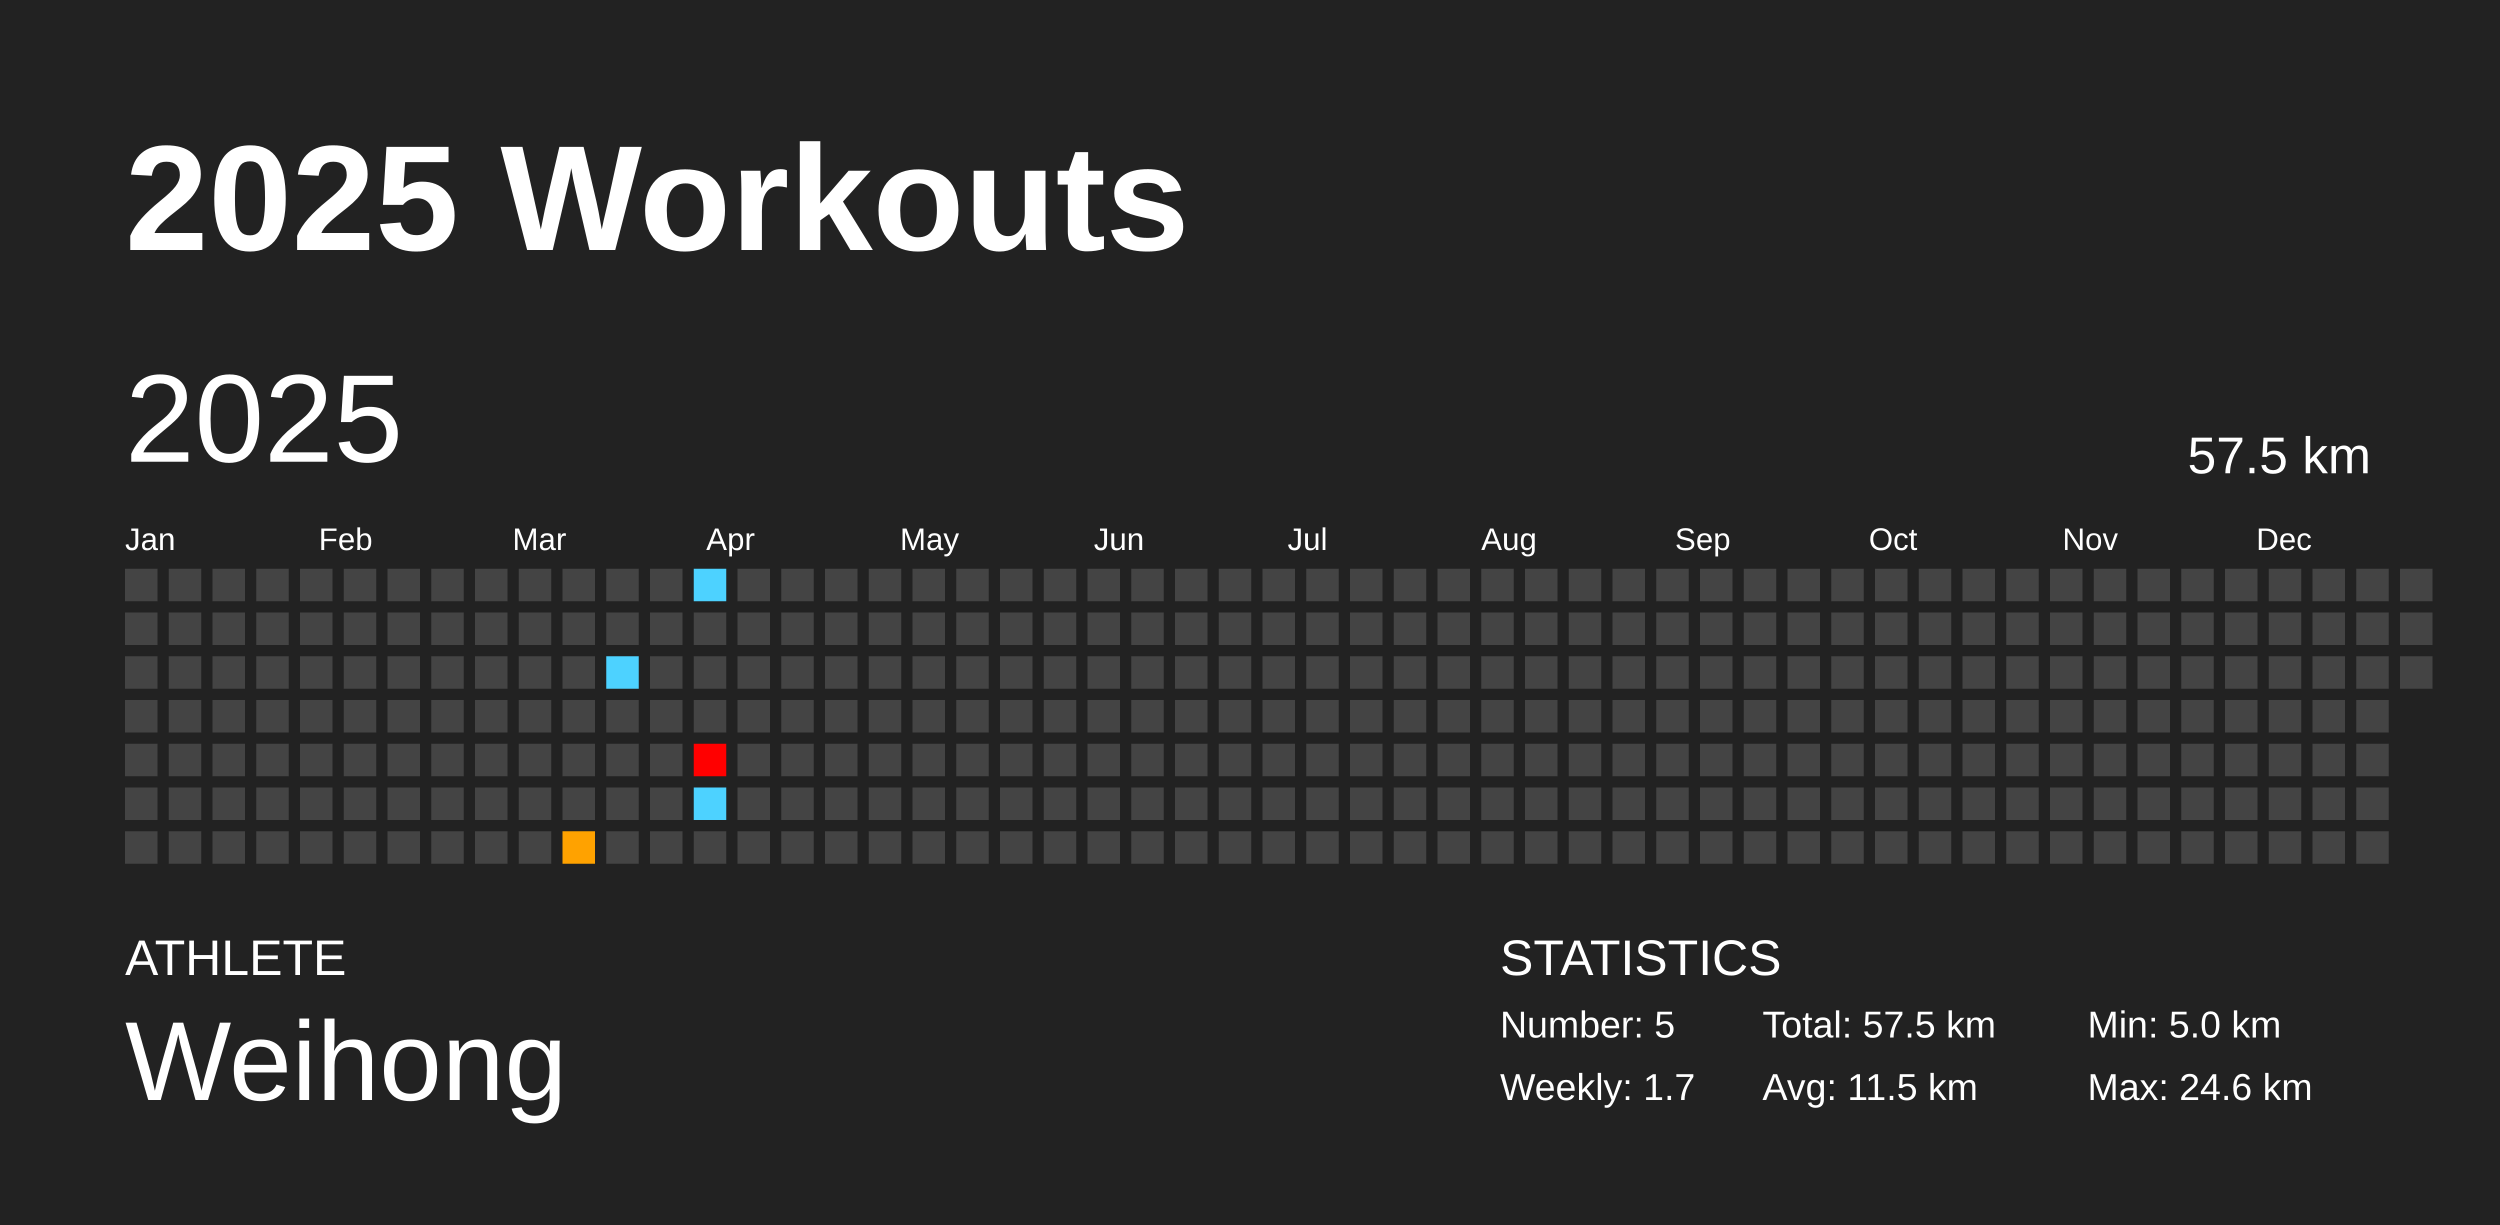
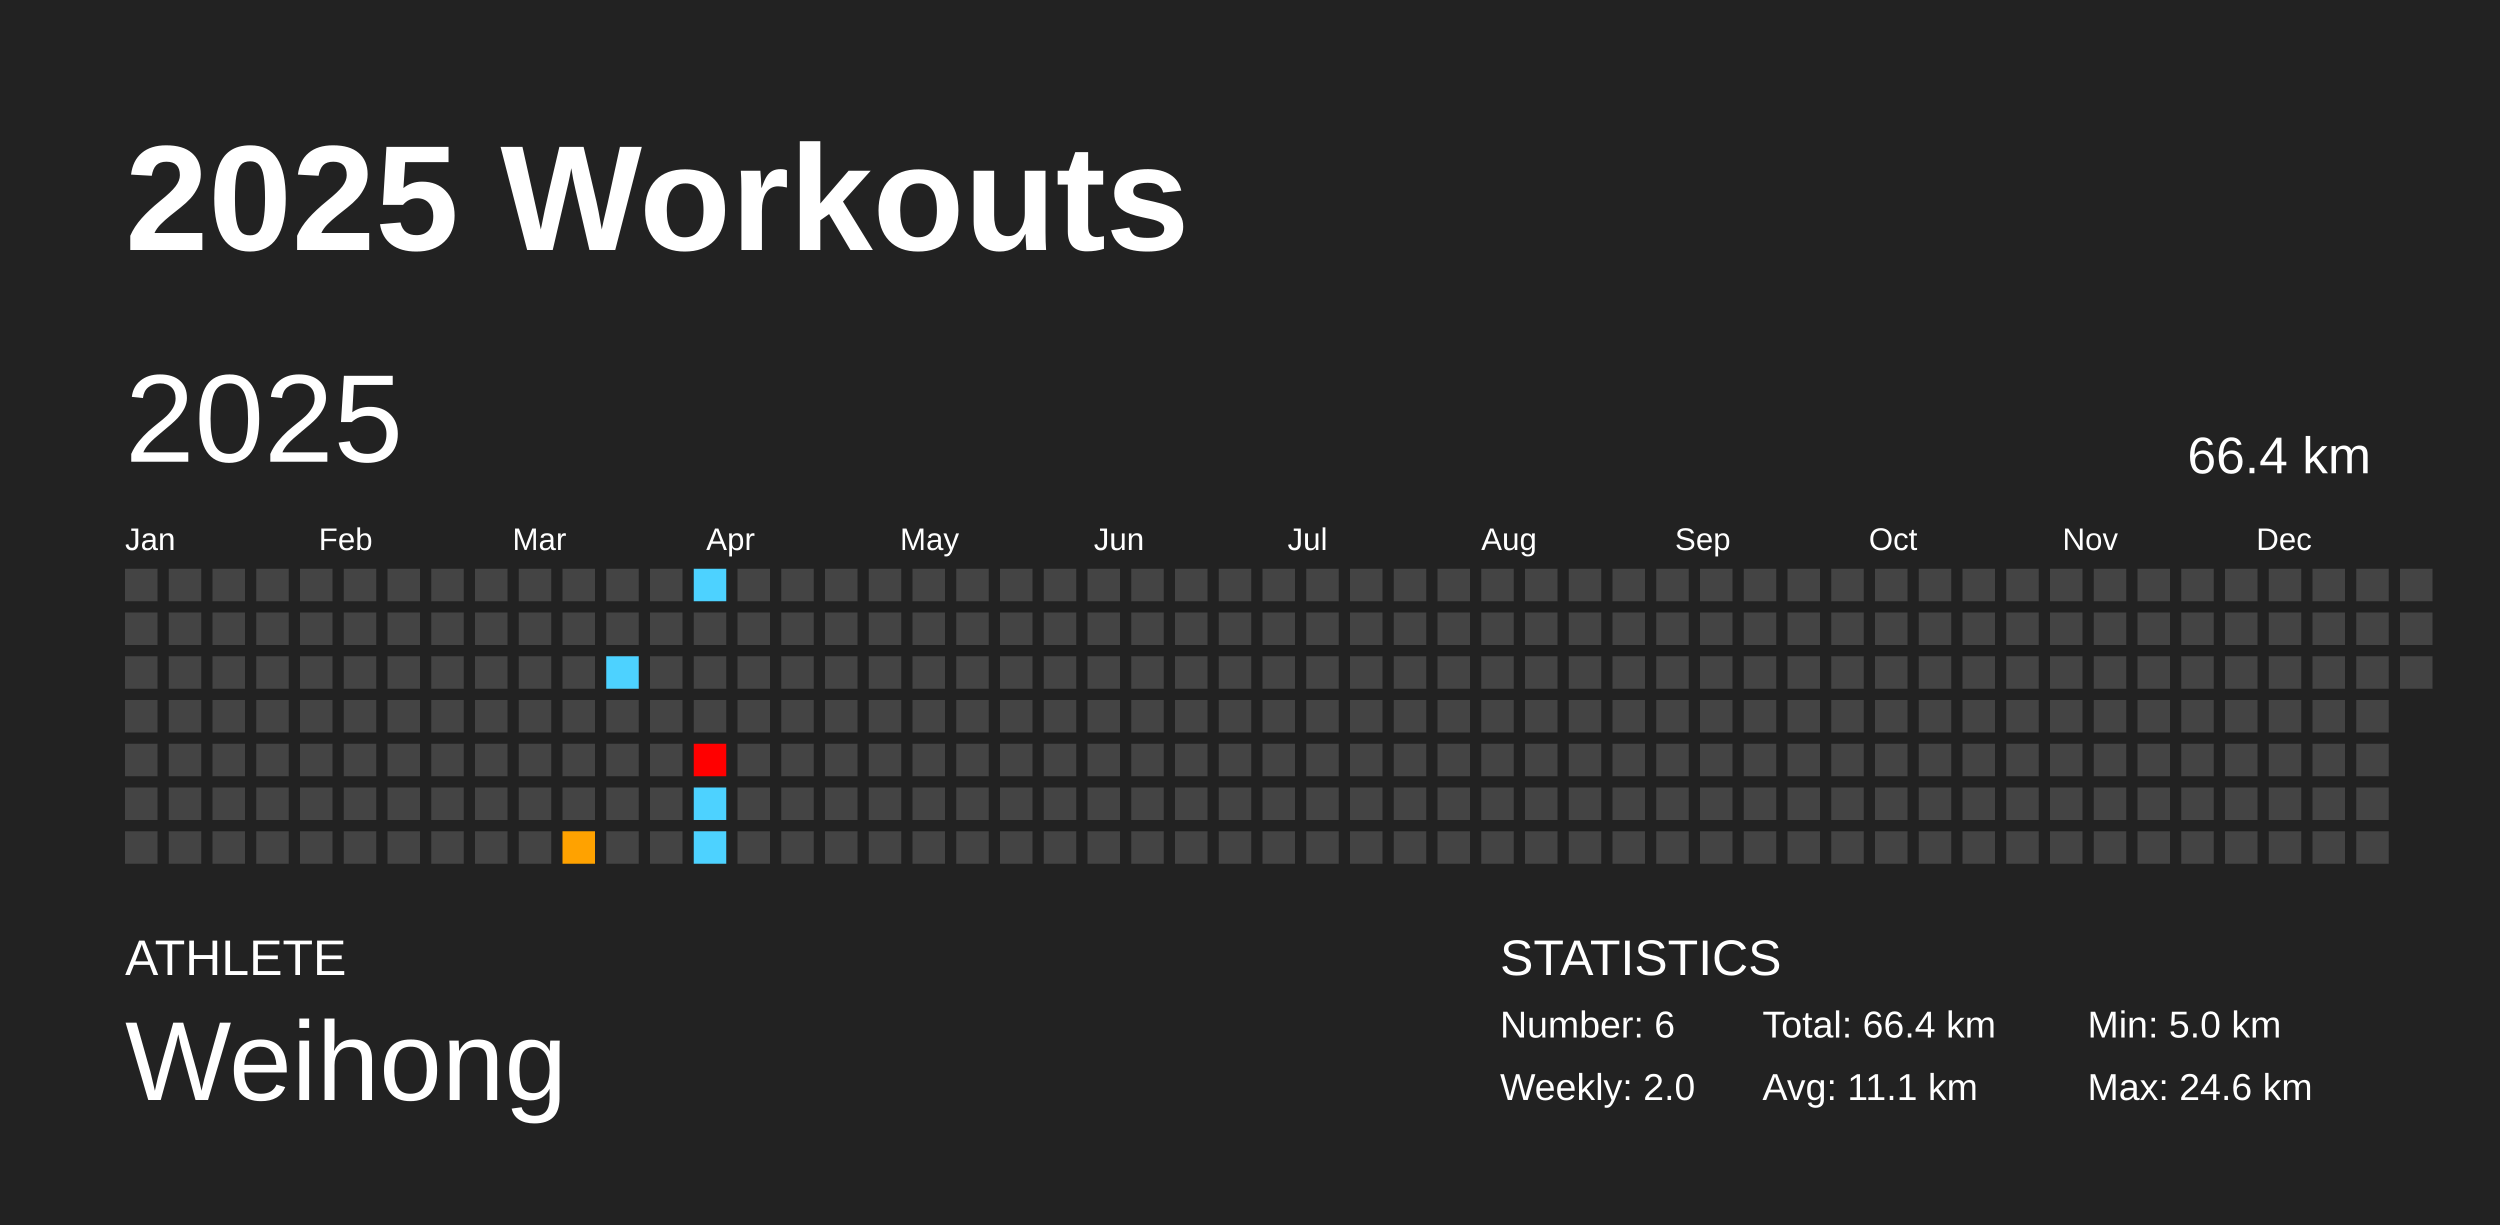
<svg xmlns="http://www.w3.org/2000/svg" baseProfile="full" height="98mm" version="1.1" viewBox="0,0,200,98" width="200mm">
  <defs />
  <rect fill="#222222" height="98" width="200" x="0" y="0" />
  <text fill="#FFFFFF" style="font-size:12px; font-family:Arial; font-weight:bold;" x="10" y="20">2025 Workouts</text>
  <text fill="#FFFFFF" style="font-size:4px; font-family:Arial" x="10" y="78">ATHLETE</text>
  <text fill="#FFFFFF" style="font-size:9px; font-family:Arial" x="10" y="88">Weihong</text>
  <text fill="#FFFFFF" style="font-size:4px; font-family:Arial" x="120" y="78">STATISTICS</text>
-   <text fill="#FFFFFF" style="font-size:3px; font-family:Arial" x="120" y="83">Number: 5</text>
-   <text fill="#FFFFFF" style="font-size:3px; font-family:Arial" x="120" y="88">Weekly: 1.7</text>
-   <text fill="#FFFFFF" style="font-size:3px; font-family:Arial" x="141" y="83">Total: 57.5 km</text>
-   <text fill="#FFFFFF" style="font-size:3px; font-family:Arial" x="141" y="88">Avg: 11.5 km</text>
+   <text fill="#FFFFFF" style="font-size:3px; font-family:Arial" x="120" y="83">Number: 6</text>
+   <text fill="#FFFFFF" style="font-size:3px; font-family:Arial" x="120" y="88">Weekly: 2.0</text>
+   <text fill="#FFFFFF" style="font-size:3px; font-family:Arial" x="141" y="83">Total: 66.4 km</text>
+   <text fill="#FFFFFF" style="font-size:3px; font-family:Arial" x="141" y="88">Avg: 11.1 km</text>
  <text fill="#FFFFFF" style="font-size:3px; font-family:Arial" x="167" y="83">Min: 5.0 km</text>
  <text fill="#FFFFFF" style="font-size:3px; font-family:Arial" x="167" y="88">Max: 24.6 km</text>
  <text dominant-baseline="hanging" fill="#FFFFFF" style="font-size:10.0px; font-family:Arial;" x="10" y="30">2025</text>
-   <text dominant-baseline="hanging" fill="#FFFFFF" style="font-size:4.125px; font-family:Arial;" x="175" y="35">57.5 km</text>
+   <text dominant-baseline="hanging" fill="#FFFFFF" style="font-size:4.125px; font-family:Arial;" x="175" y="35">66.4 km</text>
  <text fill="#FFFFFF" style="font-size:2.5px; font-family:Arial" x="10.0" y="44">Jan</text>
  <text fill="#FFFFFF" style="font-size:2.5px; font-family:Arial" x="25.5" y="44">Feb</text>
  <text fill="#FFFFFF" style="font-size:2.5px; font-family:Arial" x="41.0" y="44">Mar</text>
  <text fill="#FFFFFF" style="font-size:2.5px; font-family:Arial" x="56.5" y="44">Apr</text>
  <text fill="#FFFFFF" style="font-size:2.5px; font-family:Arial" x="72.0" y="44">May</text>
  <text fill="#FFFFFF" style="font-size:2.5px; font-family:Arial" x="87.5" y="44">Jun</text>
  <text fill="#FFFFFF" style="font-size:2.5px; font-family:Arial" x="103.0" y="44">Jul</text>
  <text fill="#FFFFFF" style="font-size:2.5px; font-family:Arial" x="118.5" y="44">Aug</text>
  <text fill="#FFFFFF" style="font-size:2.5px; font-family:Arial" x="134.0" y="44">Sep</text>
  <text fill="#FFFFFF" style="font-size:2.5px; font-family:Arial" x="149.5" y="44">Oct</text>
  <text fill="#FFFFFF" style="font-size:2.5px; font-family:Arial" x="165.0" y="44">Nov</text>
  <text fill="#FFFFFF" style="font-size:2.5px; font-family:Arial" x="180.5" y="44">Dec</text>
  <rect fill="#444444" height="2.6" width="2.6" x="10.0" y="45.5" />
  <rect fill="#444444" height="2.6" width="2.6" x="10.0" y="49.0" />
  <rect fill="#444444" height="2.6" width="2.6" x="10.0" y="52.5" />
  <rect fill="#444444" height="2.6" width="2.6" x="10.0" y="56.0" />
  <rect fill="#444444" height="2.6" width="2.6" x="10.0" y="59.5" />
  <rect fill="#444444" height="2.6" width="2.6" x="10.0" y="63.0" />
  <rect fill="#444444" height="2.6" width="2.6" x="10.0" y="66.5" />
  <rect fill="#444444" height="2.6" width="2.6" x="13.5" y="45.5" />
  <rect fill="#444444" height="2.6" width="2.6" x="13.5" y="49.0" />
  <rect fill="#444444" height="2.6" width="2.6" x="13.5" y="52.5" />
  <rect fill="#444444" height="2.6" width="2.6" x="13.5" y="56.0" />
  <rect fill="#444444" height="2.6" width="2.6" x="13.5" y="59.5" />
  <rect fill="#444444" height="2.6" width="2.6" x="13.5" y="63.0" />
  <rect fill="#444444" height="2.6" width="2.6" x="13.5" y="66.5" />
  <rect fill="#444444" height="2.6" width="2.6" x="17.0" y="45.5" />
  <rect fill="#444444" height="2.6" width="2.6" x="17.0" y="49.0" />
  <rect fill="#444444" height="2.6" width="2.6" x="17.0" y="52.5" />
  <rect fill="#444444" height="2.6" width="2.6" x="17.0" y="56.0" />
  <rect fill="#444444" height="2.6" width="2.6" x="17.0" y="59.5" />
  <rect fill="#444444" height="2.6" width="2.6" x="17.0" y="63.0" />
  <rect fill="#444444" height="2.6" width="2.6" x="17.0" y="66.5" />
  <rect fill="#444444" height="2.6" width="2.6" x="20.5" y="45.5" />
  <rect fill="#444444" height="2.6" width="2.6" x="20.5" y="49.0" />
  <rect fill="#444444" height="2.6" width="2.6" x="20.5" y="52.5" />
  <rect fill="#444444" height="2.6" width="2.6" x="20.5" y="56.0" />
  <rect fill="#444444" height="2.6" width="2.6" x="20.5" y="59.5" />
  <rect fill="#444444" height="2.6" width="2.6" x="20.5" y="63.0" />
  <rect fill="#444444" height="2.6" width="2.6" x="20.5" y="66.5" />
  <rect fill="#444444" height="2.6" width="2.6" x="24.0" y="45.5" />
  <rect fill="#444444" height="2.6" width="2.6" x="24.0" y="49.0" />
  <rect fill="#444444" height="2.6" width="2.6" x="24.0" y="52.5" />
  <rect fill="#444444" height="2.6" width="2.6" x="24.0" y="56.0" />
  <rect fill="#444444" height="2.6" width="2.6" x="24.0" y="59.5" />
  <rect fill="#444444" height="2.6" width="2.6" x="24.0" y="63.0" />
  <rect fill="#444444" height="2.6" width="2.6" x="24.0" y="66.5" />
  <rect fill="#444444" height="2.6" width="2.6" x="27.5" y="45.5" />
  <rect fill="#444444" height="2.6" width="2.6" x="27.5" y="49.0" />
  <rect fill="#444444" height="2.6" width="2.6" x="27.5" y="52.5" />
  <rect fill="#444444" height="2.6" width="2.6" x="27.5" y="56.0" />
  <rect fill="#444444" height="2.6" width="2.6" x="27.5" y="59.5" />
  <rect fill="#444444" height="2.6" width="2.6" x="27.5" y="63.0" />
  <rect fill="#444444" height="2.6" width="2.6" x="27.5" y="66.5" />
  <rect fill="#444444" height="2.6" width="2.6" x="31.0" y="45.5" />
  <rect fill="#444444" height="2.6" width="2.6" x="31.0" y="49.0" />
  <rect fill="#444444" height="2.6" width="2.6" x="31.0" y="52.5" />
  <rect fill="#444444" height="2.6" width="2.6" x="31.0" y="56.0" />
  <rect fill="#444444" height="2.6" width="2.6" x="31.0" y="59.5" />
  <rect fill="#444444" height="2.6" width="2.6" x="31.0" y="63.0" />
  <rect fill="#444444" height="2.6" width="2.6" x="31.0" y="66.5" />
  <rect fill="#444444" height="2.6" width="2.6" x="34.5" y="45.5" />
  <rect fill="#444444" height="2.6" width="2.6" x="34.5" y="49.0" />
  <rect fill="#444444" height="2.6" width="2.6" x="34.5" y="52.5" />
  <rect fill="#444444" height="2.6" width="2.6" x="34.5" y="56.0" />
  <rect fill="#444444" height="2.6" width="2.6" x="34.5" y="59.5" />
  <rect fill="#444444" height="2.6" width="2.6" x="34.5" y="63.0" />
  <rect fill="#444444" height="2.6" width="2.6" x="34.5" y="66.5" />
  <rect fill="#444444" height="2.6" width="2.6" x="38.0" y="45.5" />
  <rect fill="#444444" height="2.6" width="2.6" x="38.0" y="49.0" />
  <rect fill="#444444" height="2.6" width="2.6" x="38.0" y="52.5" />
  <rect fill="#444444" height="2.6" width="2.6" x="38.0" y="56.0" />
  <rect fill="#444444" height="2.6" width="2.6" x="38.0" y="59.5" />
  <rect fill="#444444" height="2.6" width="2.6" x="38.0" y="63.0" />
  <rect fill="#444444" height="2.6" width="2.6" x="38.0" y="66.5" />
  <rect fill="#444444" height="2.6" width="2.6" x="41.5" y="45.5" />
  <rect fill="#444444" height="2.6" width="2.6" x="41.5" y="49.0" />
  <rect fill="#444444" height="2.6" width="2.6" x="41.5" y="52.5" />
  <rect fill="#444444" height="2.6" width="2.6" x="41.5" y="56.0" />
  <rect fill="#444444" height="2.6" width="2.6" x="41.5" y="59.5" />
  <rect fill="#444444" height="2.6" width="2.6" x="41.5" y="63.0" />
  <rect fill="#444444" height="2.6" width="2.6" x="41.5" y="66.5" />
  <rect fill="#444444" height="2.6" width="2.6" x="45.0" y="45.5" />
  <rect fill="#444444" height="2.6" width="2.6" x="45.0" y="49.0" />
  <rect fill="#444444" height="2.6" width="2.6" x="45.0" y="52.5" />
  <rect fill="#444444" height="2.6" width="2.6" x="45.0" y="56.0" />
  <rect fill="#444444" height="2.6" width="2.6" x="45.0" y="59.5" />
  <rect fill="#444444" height="2.6" width="2.6" x="45.0" y="63.0" />
  <rect fill="#ffa200" height="2.6" width="2.6" x="45.0" y="66.5" />
  <rect fill="#444444" height="2.6" width="2.6" x="48.5" y="45.5" />
  <rect fill="#444444" height="2.6" width="2.6" x="48.5" y="49.0" />
  <rect fill="#4dd2ff" height="2.6" width="2.6" x="48.5" y="52.5" />
  <rect fill="#444444" height="2.6" width="2.6" x="48.5" y="56.0" />
  <rect fill="#444444" height="2.6" width="2.6" x="48.5" y="59.5" />
  <rect fill="#444444" height="2.6" width="2.6" x="48.5" y="63.0" />
  <rect fill="#444444" height="2.6" width="2.6" x="48.5" y="66.5" />
  <rect fill="#444444" height="2.6" width="2.6" x="52.0" y="45.5" />
  <rect fill="#444444" height="2.6" width="2.6" x="52.0" y="49.0" />
  <rect fill="#444444" height="2.6" width="2.6" x="52.0" y="52.5" />
  <rect fill="#444444" height="2.6" width="2.6" x="52.0" y="56.0" />
  <rect fill="#444444" height="2.6" width="2.6" x="52.0" y="59.5" />
  <rect fill="#444444" height="2.6" width="2.6" x="52.0" y="63.0" />
  <rect fill="#444444" height="2.6" width="2.6" x="52.0" y="66.5" />
  <rect fill="#4dd2ff" height="2.6" width="2.6" x="55.5" y="45.5" />
  <rect fill="#444444" height="2.6" width="2.6" x="55.5" y="49.0" />
  <rect fill="#444444" height="2.6" width="2.6" x="55.5" y="52.5" />
  <rect fill="#444444" height="2.6" width="2.6" x="55.5" y="56.0" />
  <rect fill="red" height="2.6" width="2.6" x="55.5" y="59.5" />
  <rect fill="#4dd2ff" height="2.6" width="2.6" x="55.5" y="63.0" />
-   <rect fill="#444444" height="2.6" width="2.6" x="55.5" y="66.5" />
+   <rect fill="#4dd2ff" height="2.6" width="2.6" x="55.5" y="66.5" />
  <rect fill="#444444" height="2.6" width="2.6" x="59.0" y="45.5" />
  <rect fill="#444444" height="2.6" width="2.6" x="59.0" y="49.0" />
  <rect fill="#444444" height="2.6" width="2.6" x="59.0" y="52.5" />
  <rect fill="#444444" height="2.6" width="2.6" x="59.0" y="56.0" />
  <rect fill="#444444" height="2.6" width="2.6" x="59.0" y="59.5" />
  <rect fill="#444444" height="2.6" width="2.6" x="59.0" y="63.0" />
  <rect fill="#444444" height="2.6" width="2.6" x="59.0" y="66.5" />
  <rect fill="#444444" height="2.6" width="2.6" x="62.5" y="45.5" />
  <rect fill="#444444" height="2.6" width="2.6" x="62.5" y="49.0" />
  <rect fill="#444444" height="2.6" width="2.6" x="62.5" y="52.5" />
  <rect fill="#444444" height="2.6" width="2.6" x="62.5" y="56.0" />
  <rect fill="#444444" height="2.6" width="2.6" x="62.5" y="59.5" />
  <rect fill="#444444" height="2.6" width="2.6" x="62.5" y="63.0" />
  <rect fill="#444444" height="2.6" width="2.6" x="62.5" y="66.5" />
  <rect fill="#444444" height="2.6" width="2.6" x="66.0" y="45.5" />
  <rect fill="#444444" height="2.6" width="2.6" x="66.0" y="49.0" />
  <rect fill="#444444" height="2.6" width="2.6" x="66.0" y="52.5" />
  <rect fill="#444444" height="2.6" width="2.6" x="66.0" y="56.0" />
  <rect fill="#444444" height="2.6" width="2.6" x="66.0" y="59.5" />
  <rect fill="#444444" height="2.6" width="2.6" x="66.0" y="63.0" />
  <rect fill="#444444" height="2.6" width="2.6" x="66.0" y="66.5" />
  <rect fill="#444444" height="2.6" width="2.6" x="69.5" y="45.5" />
  <rect fill="#444444" height="2.6" width="2.6" x="69.5" y="49.0" />
  <rect fill="#444444" height="2.6" width="2.6" x="69.5" y="52.5" />
  <rect fill="#444444" height="2.6" width="2.6" x="69.5" y="56.0" />
  <rect fill="#444444" height="2.6" width="2.6" x="69.5" y="59.5" />
  <rect fill="#444444" height="2.6" width="2.6" x="69.5" y="63.0" />
  <rect fill="#444444" height="2.6" width="2.6" x="69.5" y="66.5" />
  <rect fill="#444444" height="2.6" width="2.6" x="73.0" y="45.5" />
  <rect fill="#444444" height="2.6" width="2.6" x="73.0" y="49.0" />
  <rect fill="#444444" height="2.6" width="2.6" x="73.0" y="52.5" />
  <rect fill="#444444" height="2.6" width="2.6" x="73.0" y="56.0" />
  <rect fill="#444444" height="2.6" width="2.6" x="73.0" y="59.5" />
  <rect fill="#444444" height="2.6" width="2.6" x="73.0" y="63.0" />
  <rect fill="#444444" height="2.6" width="2.6" x="73.0" y="66.5" />
  <rect fill="#444444" height="2.6" width="2.6" x="76.5" y="45.5" />
  <rect fill="#444444" height="2.6" width="2.6" x="76.5" y="49.0" />
  <rect fill="#444444" height="2.6" width="2.6" x="76.5" y="52.5" />
  <rect fill="#444444" height="2.6" width="2.6" x="76.5" y="56.0" />
  <rect fill="#444444" height="2.6" width="2.6" x="76.5" y="59.5" />
  <rect fill="#444444" height="2.6" width="2.6" x="76.5" y="63.0" />
  <rect fill="#444444" height="2.6" width="2.6" x="76.5" y="66.5" />
  <rect fill="#444444" height="2.6" width="2.6" x="80.0" y="45.5" />
  <rect fill="#444444" height="2.6" width="2.6" x="80.0" y="49.0" />
  <rect fill="#444444" height="2.6" width="2.6" x="80.0" y="52.5" />
  <rect fill="#444444" height="2.6" width="2.6" x="80.0" y="56.0" />
  <rect fill="#444444" height="2.6" width="2.6" x="80.0" y="59.5" />
  <rect fill="#444444" height="2.6" width="2.6" x="80.0" y="63.0" />
  <rect fill="#444444" height="2.6" width="2.6" x="80.0" y="66.5" />
  <rect fill="#444444" height="2.6" width="2.6" x="83.5" y="45.5" />
  <rect fill="#444444" height="2.6" width="2.6" x="83.5" y="49.0" />
  <rect fill="#444444" height="2.6" width="2.6" x="83.5" y="52.5" />
  <rect fill="#444444" height="2.6" width="2.6" x="83.5" y="56.0" />
  <rect fill="#444444" height="2.6" width="2.6" x="83.5" y="59.5" />
  <rect fill="#444444" height="2.6" width="2.6" x="83.5" y="63.0" />
  <rect fill="#444444" height="2.6" width="2.6" x="83.5" y="66.5" />
  <rect fill="#444444" height="2.6" width="2.6" x="87.0" y="45.5" />
  <rect fill="#444444" height="2.6" width="2.6" x="87.0" y="49.0" />
  <rect fill="#444444" height="2.6" width="2.6" x="87.0" y="52.5" />
  <rect fill="#444444" height="2.6" width="2.6" x="87.0" y="56.0" />
  <rect fill="#444444" height="2.6" width="2.6" x="87.0" y="59.5" />
  <rect fill="#444444" height="2.6" width="2.6" x="87.0" y="63.0" />
  <rect fill="#444444" height="2.6" width="2.6" x="87.0" y="66.5" />
  <rect fill="#444444" height="2.6" width="2.6" x="90.5" y="45.5" />
  <rect fill="#444444" height="2.6" width="2.6" x="90.5" y="49.0" />
  <rect fill="#444444" height="2.6" width="2.6" x="90.5" y="52.5" />
  <rect fill="#444444" height="2.6" width="2.6" x="90.5" y="56.0" />
  <rect fill="#444444" height="2.6" width="2.6" x="90.5" y="59.5" />
  <rect fill="#444444" height="2.6" width="2.6" x="90.5" y="63.0" />
  <rect fill="#444444" height="2.6" width="2.6" x="90.5" y="66.5" />
  <rect fill="#444444" height="2.6" width="2.6" x="94.0" y="45.5" />
  <rect fill="#444444" height="2.6" width="2.6" x="94.0" y="49.0" />
  <rect fill="#444444" height="2.6" width="2.6" x="94.0" y="52.5" />
  <rect fill="#444444" height="2.6" width="2.6" x="94.0" y="56.0" />
  <rect fill="#444444" height="2.6" width="2.6" x="94.0" y="59.5" />
  <rect fill="#444444" height="2.6" width="2.6" x="94.0" y="63.0" />
  <rect fill="#444444" height="2.6" width="2.6" x="94.0" y="66.5" />
  <rect fill="#444444" height="2.6" width="2.6" x="97.5" y="45.5" />
  <rect fill="#444444" height="2.6" width="2.6" x="97.5" y="49.0" />
  <rect fill="#444444" height="2.6" width="2.6" x="97.5" y="52.5" />
  <rect fill="#444444" height="2.6" width="2.6" x="97.5" y="56.0" />
  <rect fill="#444444" height="2.6" width="2.6" x="97.5" y="59.5" />
  <rect fill="#444444" height="2.6" width="2.6" x="97.5" y="63.0" />
  <rect fill="#444444" height="2.6" width="2.6" x="97.5" y="66.5" />
  <rect fill="#444444" height="2.6" width="2.6" x="101.0" y="45.5" />
  <rect fill="#444444" height="2.6" width="2.6" x="101.0" y="49.0" />
  <rect fill="#444444" height="2.6" width="2.6" x="101.0" y="52.5" />
  <rect fill="#444444" height="2.6" width="2.6" x="101.0" y="56.0" />
  <rect fill="#444444" height="2.6" width="2.6" x="101.0" y="59.5" />
  <rect fill="#444444" height="2.6" width="2.6" x="101.0" y="63.0" />
  <rect fill="#444444" height="2.6" width="2.6" x="101.0" y="66.5" />
  <rect fill="#444444" height="2.6" width="2.6" x="104.5" y="45.5" />
  <rect fill="#444444" height="2.6" width="2.6" x="104.5" y="49.0" />
  <rect fill="#444444" height="2.6" width="2.6" x="104.5" y="52.5" />
  <rect fill="#444444" height="2.6" width="2.6" x="104.5" y="56.0" />
  <rect fill="#444444" height="2.6" width="2.6" x="104.5" y="59.5" />
  <rect fill="#444444" height="2.6" width="2.6" x="104.5" y="63.0" />
  <rect fill="#444444" height="2.6" width="2.6" x="104.5" y="66.5" />
  <rect fill="#444444" height="2.6" width="2.6" x="108.0" y="45.5" />
  <rect fill="#444444" height="2.6" width="2.6" x="108.0" y="49.0" />
  <rect fill="#444444" height="2.6" width="2.6" x="108.0" y="52.5" />
  <rect fill="#444444" height="2.6" width="2.6" x="108.0" y="56.0" />
  <rect fill="#444444" height="2.6" width="2.6" x="108.0" y="59.5" />
  <rect fill="#444444" height="2.6" width="2.6" x="108.0" y="63.0" />
  <rect fill="#444444" height="2.6" width="2.6" x="108.0" y="66.5" />
  <rect fill="#444444" height="2.6" width="2.6" x="111.5" y="45.5" />
  <rect fill="#444444" height="2.6" width="2.6" x="111.5" y="49.0" />
  <rect fill="#444444" height="2.6" width="2.6" x="111.5" y="52.5" />
  <rect fill="#444444" height="2.6" width="2.6" x="111.5" y="56.0" />
  <rect fill="#444444" height="2.6" width="2.6" x="111.5" y="59.5" />
  <rect fill="#444444" height="2.6" width="2.6" x="111.5" y="63.0" />
  <rect fill="#444444" height="2.6" width="2.6" x="111.5" y="66.5" />
  <rect fill="#444444" height="2.6" width="2.6" x="115.0" y="45.5" />
  <rect fill="#444444" height="2.6" width="2.6" x="115.0" y="49.0" />
  <rect fill="#444444" height="2.6" width="2.6" x="115.0" y="52.5" />
  <rect fill="#444444" height="2.6" width="2.6" x="115.0" y="56.0" />
  <rect fill="#444444" height="2.6" width="2.6" x="115.0" y="59.5" />
  <rect fill="#444444" height="2.6" width="2.6" x="115.0" y="63.0" />
  <rect fill="#444444" height="2.6" width="2.6" x="115.0" y="66.5" />
  <rect fill="#444444" height="2.6" width="2.6" x="118.5" y="45.5" />
  <rect fill="#444444" height="2.6" width="2.6" x="118.5" y="49.0" />
  <rect fill="#444444" height="2.6" width="2.6" x="118.5" y="52.5" />
  <rect fill="#444444" height="2.6" width="2.6" x="118.5" y="56.0" />
  <rect fill="#444444" height="2.6" width="2.6" x="118.5" y="59.5" />
  <rect fill="#444444" height="2.6" width="2.6" x="118.5" y="63.0" />
  <rect fill="#444444" height="2.6" width="2.6" x="118.5" y="66.5" />
  <rect fill="#444444" height="2.6" width="2.6" x="122.0" y="45.5" />
  <rect fill="#444444" height="2.6" width="2.6" x="122.0" y="49.0" />
  <rect fill="#444444" height="2.6" width="2.6" x="122.0" y="52.5" />
  <rect fill="#444444" height="2.6" width="2.6" x="122.0" y="56.0" />
  <rect fill="#444444" height="2.6" width="2.6" x="122.0" y="59.5" />
  <rect fill="#444444" height="2.6" width="2.6" x="122.0" y="63.0" />
  <rect fill="#444444" height="2.6" width="2.6" x="122.0" y="66.5" />
  <rect fill="#444444" height="2.6" width="2.6" x="125.5" y="45.5" />
  <rect fill="#444444" height="2.6" width="2.6" x="125.5" y="49.0" />
  <rect fill="#444444" height="2.6" width="2.6" x="125.5" y="52.5" />
  <rect fill="#444444" height="2.6" width="2.6" x="125.5" y="56.0" />
  <rect fill="#444444" height="2.6" width="2.6" x="125.5" y="59.5" />
  <rect fill="#444444" height="2.6" width="2.6" x="125.5" y="63.0" />
  <rect fill="#444444" height="2.6" width="2.6" x="125.5" y="66.5" />
  <rect fill="#444444" height="2.6" width="2.6" x="129.0" y="45.5" />
  <rect fill="#444444" height="2.6" width="2.6" x="129.0" y="49.0" />
  <rect fill="#444444" height="2.6" width="2.6" x="129.0" y="52.5" />
  <rect fill="#444444" height="2.6" width="2.6" x="129.0" y="56.0" />
  <rect fill="#444444" height="2.6" width="2.6" x="129.0" y="59.5" />
  <rect fill="#444444" height="2.6" width="2.6" x="129.0" y="63.0" />
  <rect fill="#444444" height="2.6" width="2.6" x="129.0" y="66.5" />
  <rect fill="#444444" height="2.6" width="2.6" x="132.5" y="45.5" />
  <rect fill="#444444" height="2.6" width="2.6" x="132.5" y="49.0" />
  <rect fill="#444444" height="2.6" width="2.6" x="132.5" y="52.5" />
  <rect fill="#444444" height="2.6" width="2.6" x="132.5" y="56.0" />
  <rect fill="#444444" height="2.6" width="2.6" x="132.5" y="59.5" />
  <rect fill="#444444" height="2.6" width="2.6" x="132.5" y="63.0" />
  <rect fill="#444444" height="2.6" width="2.6" x="132.5" y="66.5" />
  <rect fill="#444444" height="2.6" width="2.6" x="136.0" y="45.5" />
  <rect fill="#444444" height="2.6" width="2.6" x="136.0" y="49.0" />
  <rect fill="#444444" height="2.6" width="2.6" x="136.0" y="52.5" />
  <rect fill="#444444" height="2.6" width="2.6" x="136.0" y="56.0" />
  <rect fill="#444444" height="2.6" width="2.6" x="136.0" y="59.5" />
  <rect fill="#444444" height="2.6" width="2.6" x="136.0" y="63.0" />
  <rect fill="#444444" height="2.6" width="2.6" x="136.0" y="66.5" />
  <rect fill="#444444" height="2.6" width="2.6" x="139.5" y="45.5" />
  <rect fill="#444444" height="2.6" width="2.6" x="139.5" y="49.0" />
  <rect fill="#444444" height="2.6" width="2.6" x="139.5" y="52.5" />
  <rect fill="#444444" height="2.6" width="2.6" x="139.5" y="56.0" />
  <rect fill="#444444" height="2.6" width="2.6" x="139.5" y="59.5" />
  <rect fill="#444444" height="2.6" width="2.6" x="139.5" y="63.0" />
  <rect fill="#444444" height="2.6" width="2.6" x="139.5" y="66.5" />
  <rect fill="#444444" height="2.6" width="2.6" x="143.0" y="45.5" />
  <rect fill="#444444" height="2.6" width="2.6" x="143.0" y="49.0" />
  <rect fill="#444444" height="2.6" width="2.6" x="143.0" y="52.5" />
  <rect fill="#444444" height="2.6" width="2.6" x="143.0" y="56.0" />
  <rect fill="#444444" height="2.6" width="2.6" x="143.0" y="59.5" />
  <rect fill="#444444" height="2.6" width="2.6" x="143.0" y="63.0" />
  <rect fill="#444444" height="2.6" width="2.6" x="143.0" y="66.5" />
  <rect fill="#444444" height="2.6" width="2.6" x="146.5" y="45.5" />
  <rect fill="#444444" height="2.6" width="2.6" x="146.5" y="49.0" />
  <rect fill="#444444" height="2.6" width="2.6" x="146.5" y="52.5" />
  <rect fill="#444444" height="2.6" width="2.6" x="146.5" y="56.0" />
  <rect fill="#444444" height="2.6" width="2.6" x="146.5" y="59.5" />
  <rect fill="#444444" height="2.6" width="2.6" x="146.5" y="63.0" />
  <rect fill="#444444" height="2.6" width="2.6" x="146.5" y="66.5" />
  <rect fill="#444444" height="2.6" width="2.6" x="150.0" y="45.5" />
  <rect fill="#444444" height="2.6" width="2.6" x="150.0" y="49.0" />
  <rect fill="#444444" height="2.6" width="2.6" x="150.0" y="52.5" />
  <rect fill="#444444" height="2.6" width="2.6" x="150.0" y="56.0" />
  <rect fill="#444444" height="2.6" width="2.6" x="150.0" y="59.5" />
  <rect fill="#444444" height="2.6" width="2.6" x="150.0" y="63.0" />
  <rect fill="#444444" height="2.6" width="2.6" x="150.0" y="66.5" />
  <rect fill="#444444" height="2.6" width="2.6" x="153.5" y="45.5" />
  <rect fill="#444444" height="2.6" width="2.6" x="153.5" y="49.0" />
  <rect fill="#444444" height="2.6" width="2.6" x="153.5" y="52.5" />
  <rect fill="#444444" height="2.6" width="2.6" x="153.5" y="56.0" />
  <rect fill="#444444" height="2.6" width="2.6" x="153.5" y="59.5" />
  <rect fill="#444444" height="2.6" width="2.6" x="153.5" y="63.0" />
  <rect fill="#444444" height="2.6" width="2.6" x="153.5" y="66.5" />
  <rect fill="#444444" height="2.6" width="2.6" x="157.0" y="45.5" />
  <rect fill="#444444" height="2.6" width="2.6" x="157.0" y="49.0" />
  <rect fill="#444444" height="2.6" width="2.6" x="157.0" y="52.5" />
  <rect fill="#444444" height="2.6" width="2.6" x="157.0" y="56.0" />
  <rect fill="#444444" height="2.6" width="2.6" x="157.0" y="59.5" />
  <rect fill="#444444" height="2.6" width="2.6" x="157.0" y="63.0" />
  <rect fill="#444444" height="2.6" width="2.6" x="157.0" y="66.5" />
  <rect fill="#444444" height="2.6" width="2.6" x="160.5" y="45.5" />
  <rect fill="#444444" height="2.6" width="2.6" x="160.5" y="49.0" />
  <rect fill="#444444" height="2.6" width="2.6" x="160.5" y="52.5" />
  <rect fill="#444444" height="2.6" width="2.6" x="160.5" y="56.0" />
  <rect fill="#444444" height="2.6" width="2.6" x="160.5" y="59.5" />
  <rect fill="#444444" height="2.6" width="2.6" x="160.5" y="63.0" />
  <rect fill="#444444" height="2.6" width="2.6" x="160.5" y="66.5" />
  <rect fill="#444444" height="2.6" width="2.6" x="164.0" y="45.5" />
  <rect fill="#444444" height="2.6" width="2.6" x="164.0" y="49.0" />
  <rect fill="#444444" height="2.6" width="2.6" x="164.0" y="52.5" />
  <rect fill="#444444" height="2.6" width="2.6" x="164.0" y="56.0" />
  <rect fill="#444444" height="2.6" width="2.6" x="164.0" y="59.5" />
  <rect fill="#444444" height="2.6" width="2.6" x="164.0" y="63.0" />
  <rect fill="#444444" height="2.6" width="2.6" x="164.0" y="66.5" />
  <rect fill="#444444" height="2.6" width="2.6" x="167.5" y="45.5" />
  <rect fill="#444444" height="2.6" width="2.6" x="167.5" y="49.0" />
  <rect fill="#444444" height="2.6" width="2.6" x="167.5" y="52.5" />
  <rect fill="#444444" height="2.6" width="2.6" x="167.5" y="56.0" />
  <rect fill="#444444" height="2.6" width="2.6" x="167.5" y="59.5" />
  <rect fill="#444444" height="2.6" width="2.6" x="167.5" y="63.0" />
  <rect fill="#444444" height="2.6" width="2.6" x="167.5" y="66.5" />
  <rect fill="#444444" height="2.6" width="2.6" x="171.0" y="45.5" />
  <rect fill="#444444" height="2.6" width="2.6" x="171.0" y="49.0" />
  <rect fill="#444444" height="2.6" width="2.6" x="171.0" y="52.5" />
  <rect fill="#444444" height="2.6" width="2.6" x="171.0" y="56.0" />
  <rect fill="#444444" height="2.6" width="2.6" x="171.0" y="59.5" />
  <rect fill="#444444" height="2.6" width="2.6" x="171.0" y="63.0" />
  <rect fill="#444444" height="2.6" width="2.6" x="171.0" y="66.5" />
  <rect fill="#444444" height="2.6" width="2.6" x="174.5" y="45.5" />
  <rect fill="#444444" height="2.6" width="2.6" x="174.5" y="49.0" />
  <rect fill="#444444" height="2.6" width="2.6" x="174.5" y="52.5" />
  <rect fill="#444444" height="2.6" width="2.6" x="174.5" y="56.0" />
  <rect fill="#444444" height="2.6" width="2.6" x="174.5" y="59.5" />
  <rect fill="#444444" height="2.6" width="2.6" x="174.5" y="63.0" />
  <rect fill="#444444" height="2.6" width="2.6" x="174.5" y="66.5" />
  <rect fill="#444444" height="2.6" width="2.6" x="178.0" y="45.5" />
  <rect fill="#444444" height="2.6" width="2.6" x="178.0" y="49.0" />
  <rect fill="#444444" height="2.6" width="2.6" x="178.0" y="52.5" />
  <rect fill="#444444" height="2.6" width="2.6" x="178.0" y="56.0" />
  <rect fill="#444444" height="2.6" width="2.6" x="178.0" y="59.5" />
  <rect fill="#444444" height="2.6" width="2.6" x="178.0" y="63.0" />
  <rect fill="#444444" height="2.6" width="2.6" x="178.0" y="66.5" />
  <rect fill="#444444" height="2.6" width="2.6" x="181.5" y="45.5" />
  <rect fill="#444444" height="2.6" width="2.6" x="181.5" y="49.0" />
  <rect fill="#444444" height="2.6" width="2.6" x="181.5" y="52.5" />
  <rect fill="#444444" height="2.6" width="2.6" x="181.5" y="56.0" />
  <rect fill="#444444" height="2.6" width="2.6" x="181.5" y="59.5" />
  <rect fill="#444444" height="2.6" width="2.6" x="181.5" y="63.0" />
  <rect fill="#444444" height="2.6" width="2.6" x="181.5" y="66.5" />
  <rect fill="#444444" height="2.6" width="2.6" x="185.0" y="45.5" />
  <rect fill="#444444" height="2.6" width="2.6" x="185.0" y="49.0" />
  <rect fill="#444444" height="2.6" width="2.6" x="185.0" y="52.5" />
  <rect fill="#444444" height="2.6" width="2.6" x="185.0" y="56.0" />
  <rect fill="#444444" height="2.6" width="2.6" x="185.0" y="59.5" />
  <rect fill="#444444" height="2.6" width="2.6" x="185.0" y="63.0" />
  <rect fill="#444444" height="2.6" width="2.6" x="185.0" y="66.5" />
  <rect fill="#444444" height="2.6" width="2.6" x="188.5" y="45.5" />
  <rect fill="#444444" height="2.6" width="2.6" x="188.5" y="49.0" />
  <rect fill="#444444" height="2.6" width="2.6" x="188.5" y="52.5" />
  <rect fill="#444444" height="2.6" width="2.6" x="188.5" y="56.0" />
  <rect fill="#444444" height="2.6" width="2.6" x="188.5" y="59.5" />
  <rect fill="#444444" height="2.6" width="2.6" x="188.5" y="63.0" />
  <rect fill="#444444" height="2.6" width="2.6" x="188.5" y="66.5" />
  <rect fill="#444444" height="2.6" width="2.6" x="192.0" y="45.5" />
  <rect fill="#444444" height="2.6" width="2.6" x="192.0" y="49.0" />
  <rect fill="#444444" height="2.6" width="2.6" x="192.0" y="52.5" />
</svg>
